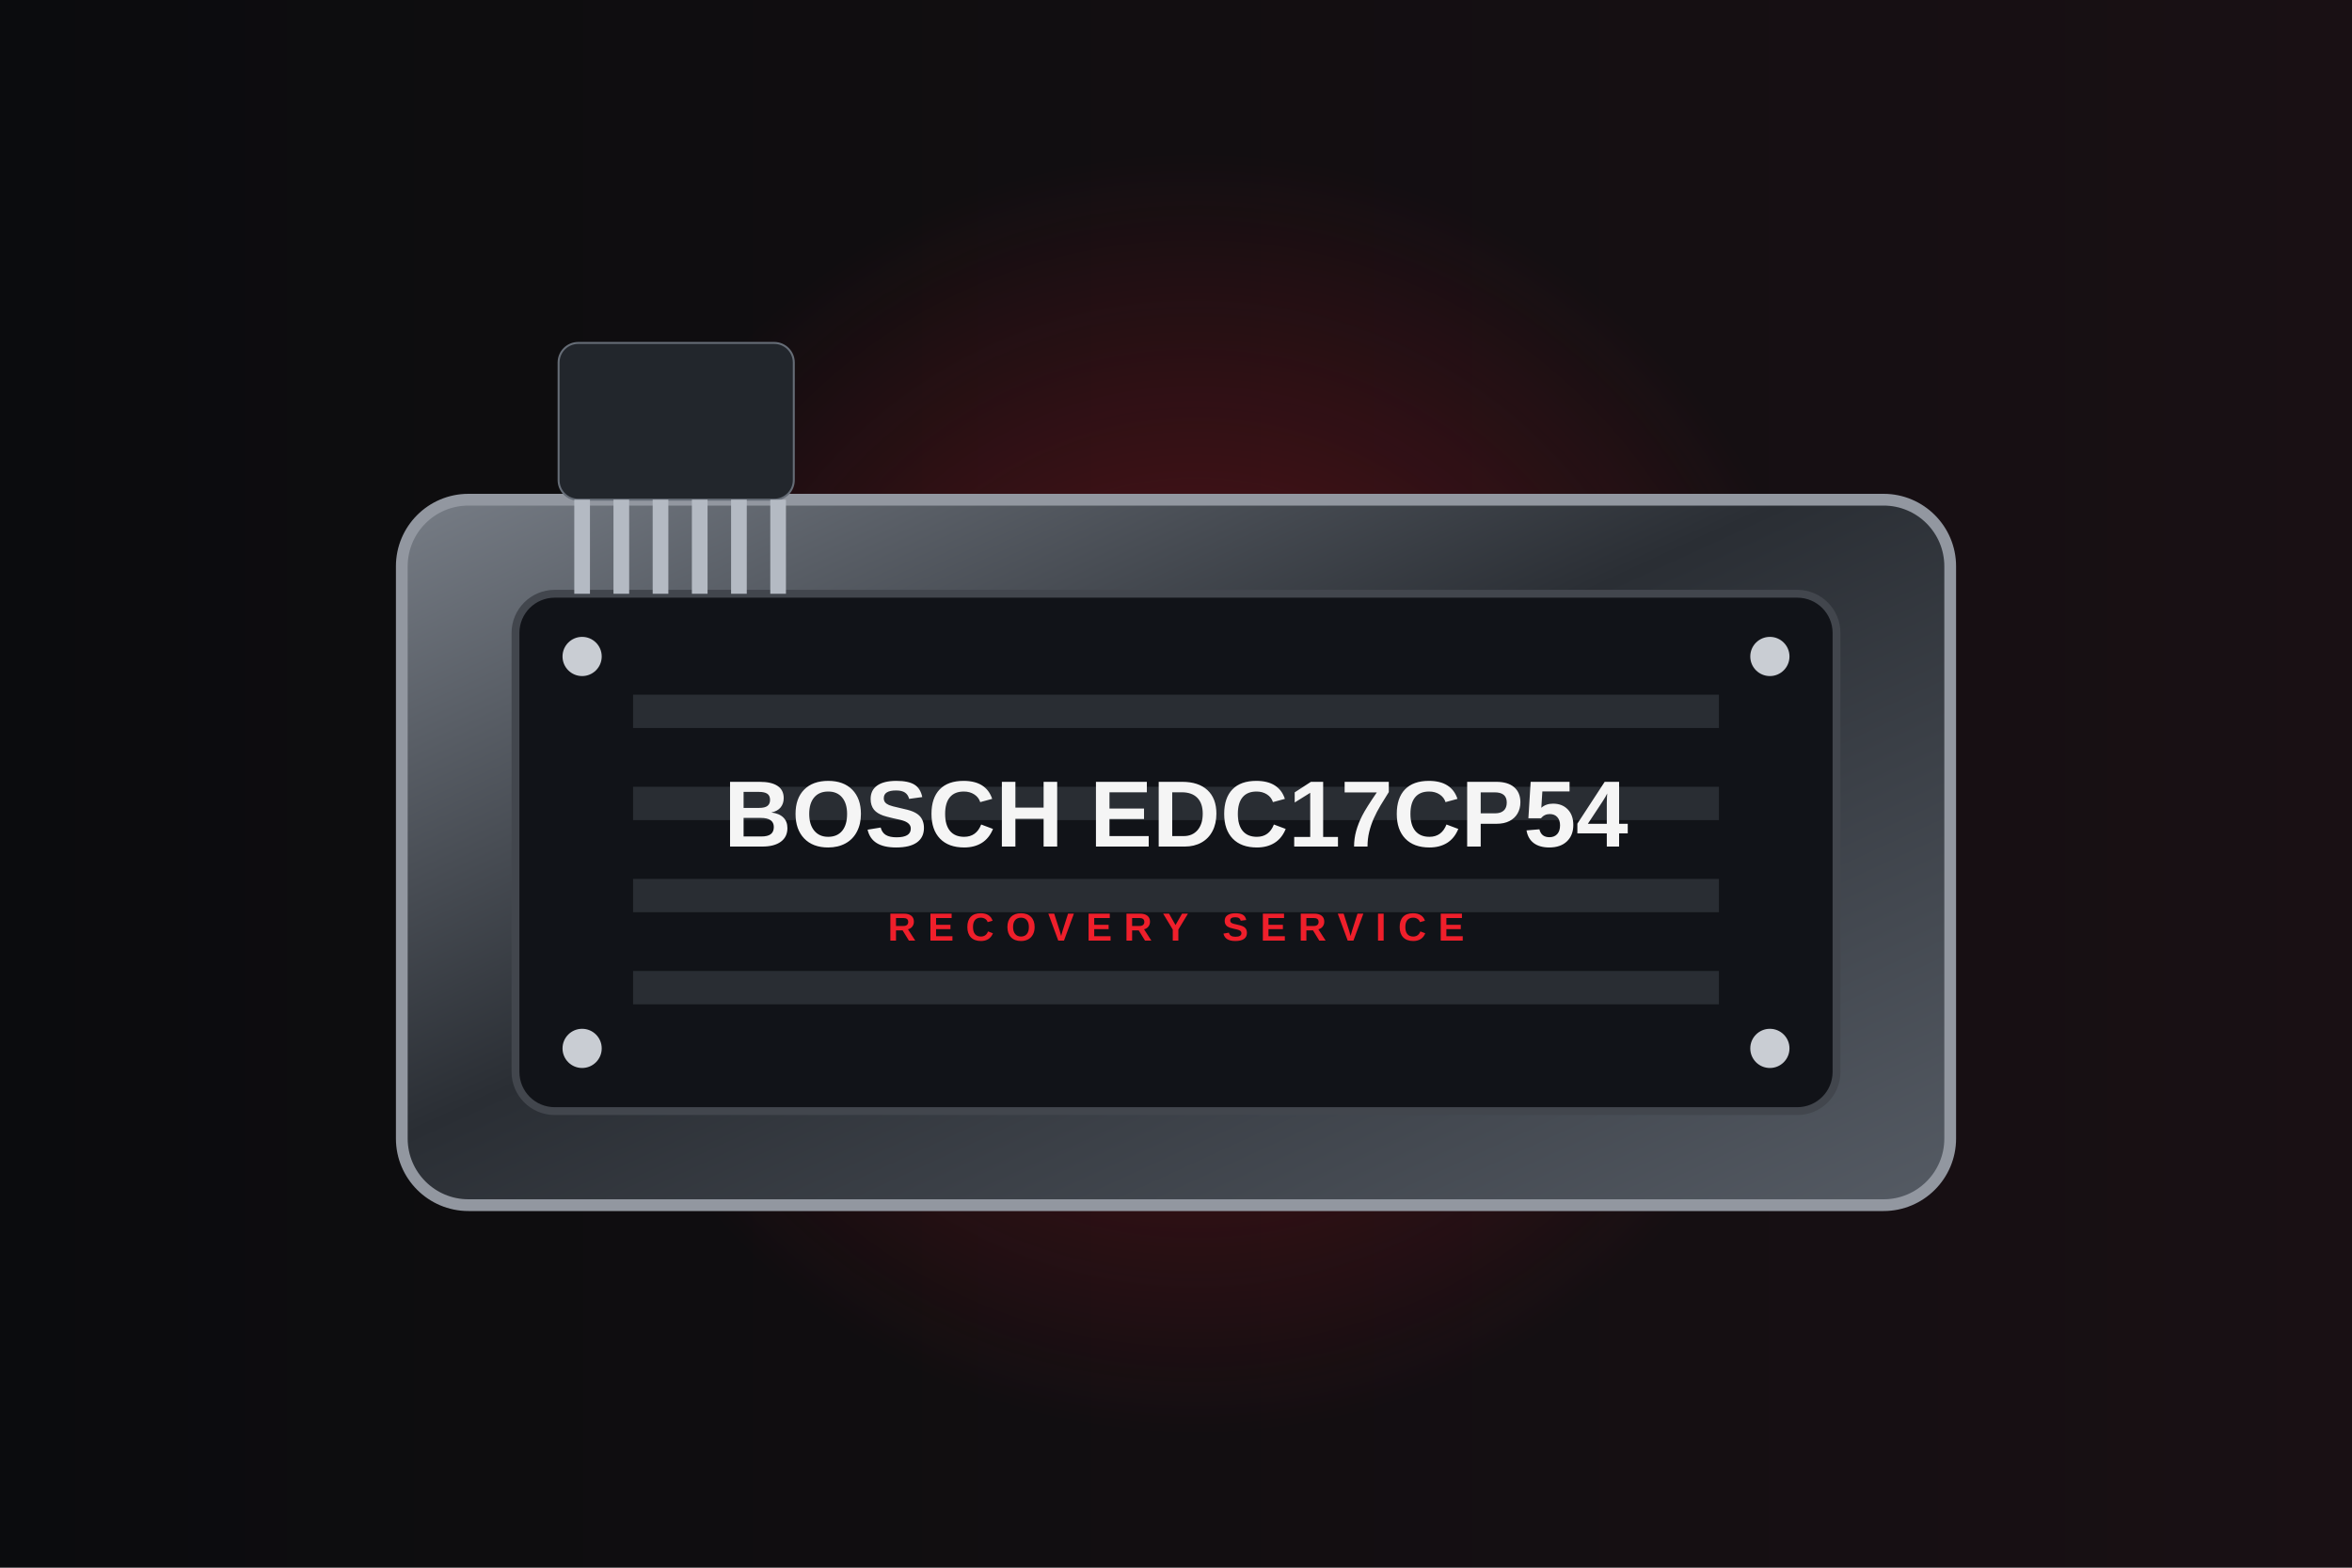
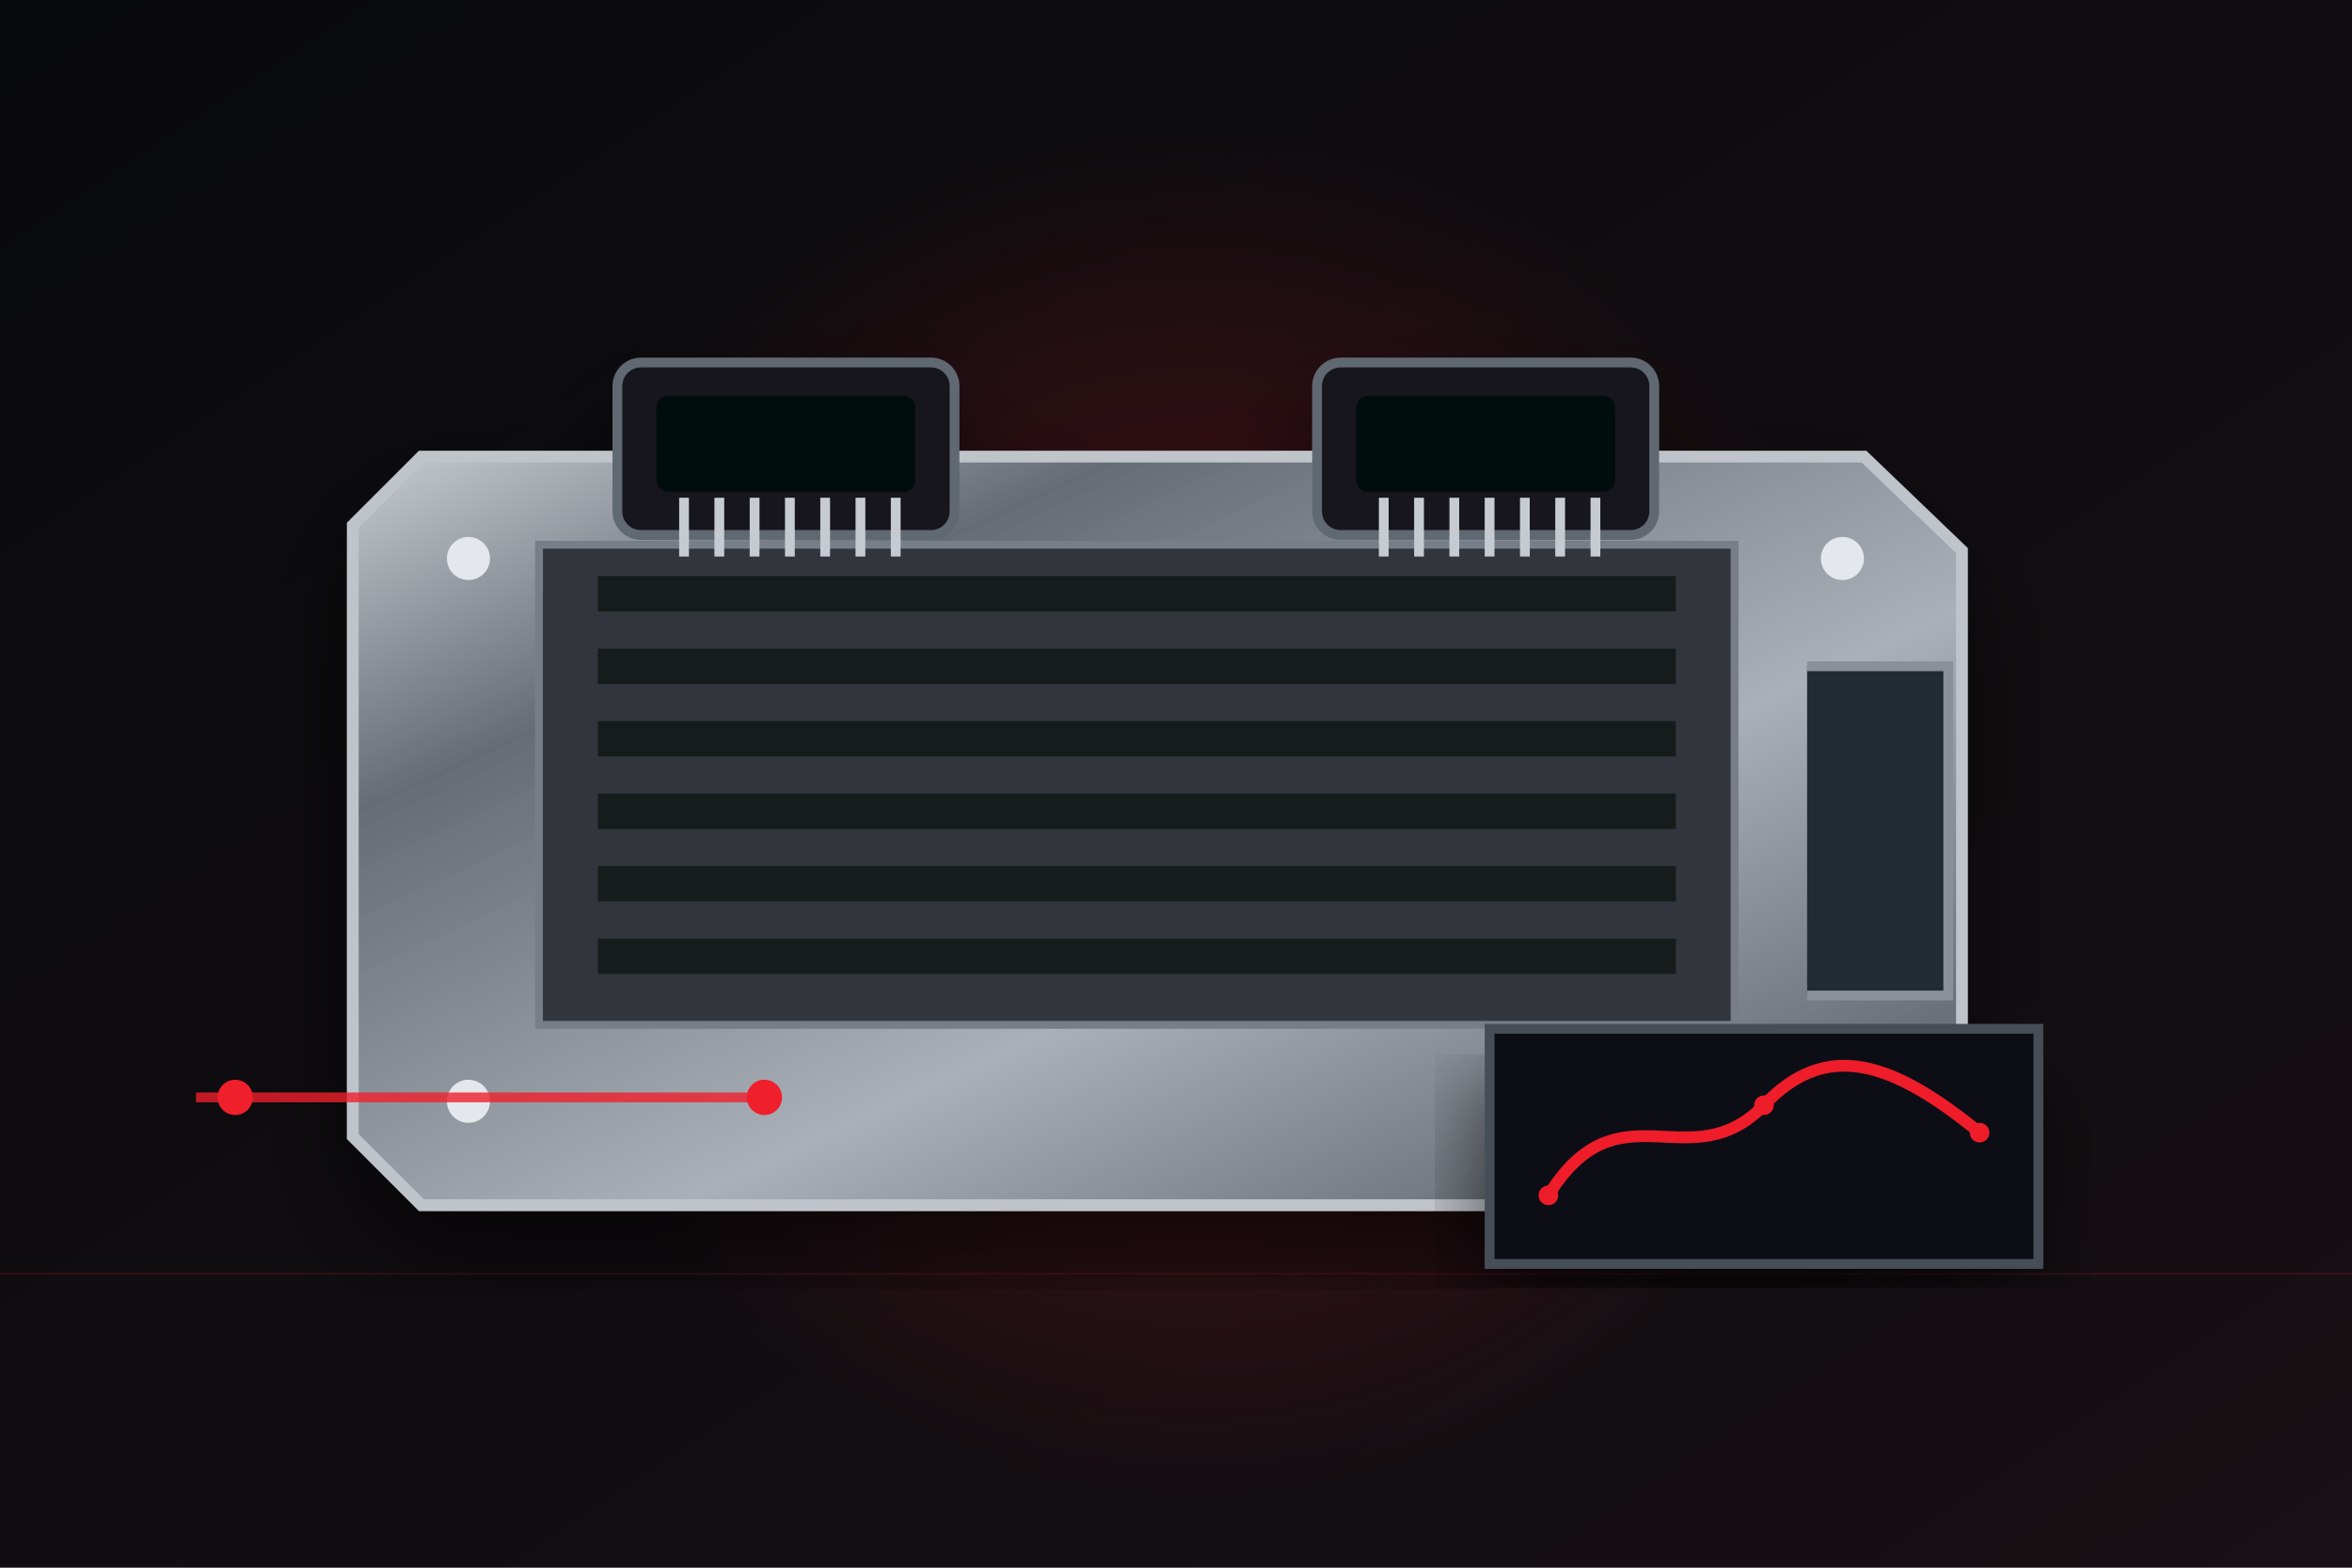
<svg xmlns="http://www.w3.org/2000/svg" viewBox="0 0 1200 800">
  <defs>
-     <linearGradient id="b">
-       <stop stop-color="#0b0c0e" />
-       <stop offset="1" stop-color="#191014" />
+     <linearGradient id="bg" x2="1" y2="1">
+       <stop stop-color="#090a0c" />
+       <stop offset="1" stop-color="#171014" />
    </linearGradient>
-     <linearGradient id="m" x2="1" y2="1">
-       <stop stop-color="#777d86" />
-       <stop offset=".45" stop-color="#2a2e34" />
-       <stop offset="1" stop-color="#555b64" />
+     <linearGradient id="al" x2="1" y2="1">
+       <stop stop-color="#c8ccd2" />
+       <stop offset=".24" stop-color="#666c75" />
+       <stop offset=".6" stop-color="#aab0b8" />
+       <stop offset="1" stop-color="#4a5058" />
    </linearGradient>
-     <radialGradient id="g">
-       <stop stop-color="#ef1f2b" stop-opacity=".35" />
+     <radialGradient id="glow">
+       <stop stop-color="#ef1f2b" stop-opacity=".32" />
      <stop offset="1" stop-color="#ef1f2b" stop-opacity="0" />
    </radialGradient>
+     <filter id="s">
+       <feDropShadow dx="0" dy="25" stdDeviation="25" flood-color="#000" flood-opacity=".6" />
+     </filter>
  </defs>
-   <rect width="1200" height="800" fill="url(#b)" />
-   <circle cx="610" cy="405" r="330" fill="url(#g)" />
-   <g transform="translate(205 175)">
-     <rect x="0" y="80" width="790" height="360" rx="34" fill="url(#m)" stroke="#9297a0" stroke-width="6" />
-     <rect x="58" y="128" width="674" height="264" rx="20" fill="#111318" stroke="#42464d" stroke-width="4" />
-     <path d="M118 188h554M118 235h554M118 282h554M118 329h554" stroke="#292d33" stroke-width="17" />
-     <g fill="#c9cdd3">
-       <circle cx="92" cy="160" r="10" />
-       <circle cx="698" cy="160" r="10" />
-       <circle cx="92" cy="360" r="10" />
-       <circle cx="698" cy="360" r="10" />
+   <rect width="1200" height="800" fill="url(#bg)" />
+   <circle cx="610" cy="415" r="350" fill="url(#glow)" />
+   <path d="M0 650H1200" stroke="#ef1f2b" stroke-opacity=".16" />
+   <g transform="translate(180 185)" filter="url(#s)">
+     <path d="M35 48h736l50 48v286l-50 48H35L0 395V83z" fill="url(#al)" stroke="#bfc4cb" stroke-width="6" />
+     <path d="M95 93h610v245H95z" fill="#30343a" stroke="#777e88" stroke-width="4" />
+     <g stroke="#171a1f" stroke-width="18">
+       <path d="M125 118h550M125 155h550M125 192h550M125 229h550M125 266h550M125 303h550" />
    </g>
-     <text x="395" y="257" fill="#f5f5f5" font-family="Arial" font-size="48" font-weight="800" text-anchor="middle">BOSCH EDC17CP54</text>
-     <text x="395" y="305" fill="#ef1f2b" font-family="Arial" font-size="20" font-weight="700" letter-spacing="6" text-anchor="middle">RECOVERY SERVICE</text>
-     <g transform="translate(80 0)">
-       <rect width="120" height="80" rx="10" fill="#22262c" stroke="#666d77" />
-       <path d="M12 80v48M32 80v48M52 80v48M72 80v48M92 80v48M112 80v48" stroke="#b4bac3" stroke-width="8" />
+     <g fill="#e4e7eb">
+       <circle cx="59" cy="100" r="11" />
+       <circle cx="760" cy="100" r="11" />
+       <circle cx="59" cy="377" r="11" />
+       <circle cx="760" cy="377" r="11" />
+     </g>
+     <g transform="translate(135 0)">
+       <rect width="172" height="88" rx="12" fill="#12151a" stroke="#616872" stroke-width="5" />
+       <rect x="20" y="17" width="132" height="49" rx="6" fill="#060708" />
+       <g stroke="#c6cbd1" stroke-width="5">
+         <path d="M34 69v30M52 69v30M70 69v30M88 69v30M106 69v30M124 69v30M142 69v30" />
+       </g>
+     </g>
+     <g transform="translate(492 0)">
+       <rect width="172" height="88" rx="12" fill="#12151a" stroke="#616872" stroke-width="5" />
+       <rect x="20" y="17" width="132" height="49" rx="6" fill="#060708" />
+       <g stroke="#c6cbd1" stroke-width="5">
+         <path d="M34 69v30M52 69v30M70 69v30M88 69v30M106 69v30M124 69v30M142 69v30" />
+       </g>
+     </g>
+     <path d="M742 155h72v168h-72" fill="#242930" stroke="#8a9098" stroke-width="5" />
+   </g>
+   <g transform="translate(100 560)">
+     <path d="M0 0h290" stroke="#ef1f2b" stroke-width="5" opacity=".8" />
+     <circle cx="20" cy="0" r="9" fill="#ef1f2b" />
+     <circle cx="290" cy="0" r="9" fill="#ef1f2b" />
+   </g>
+   <g transform="translate(760 525)" filter="url(#s)">
+     <path d="M0 0h280v120H0z" rx="18" fill="#0d0f12" stroke="#474d56" stroke-width="5" />
+     <path d="M30 85c36-58 72-7 110-46 32-34 66-22 110 14" fill="none" stroke="#ef1f2b" stroke-width="6" />
+     <g fill="#ef1f2b">
+       <circle cx="30" cy="85" r="5" />
+       <circle cx="140" cy="39" r="5" />
+       <circle cx="250" cy="53" r="5" />
    </g>
  </g>
</svg>
